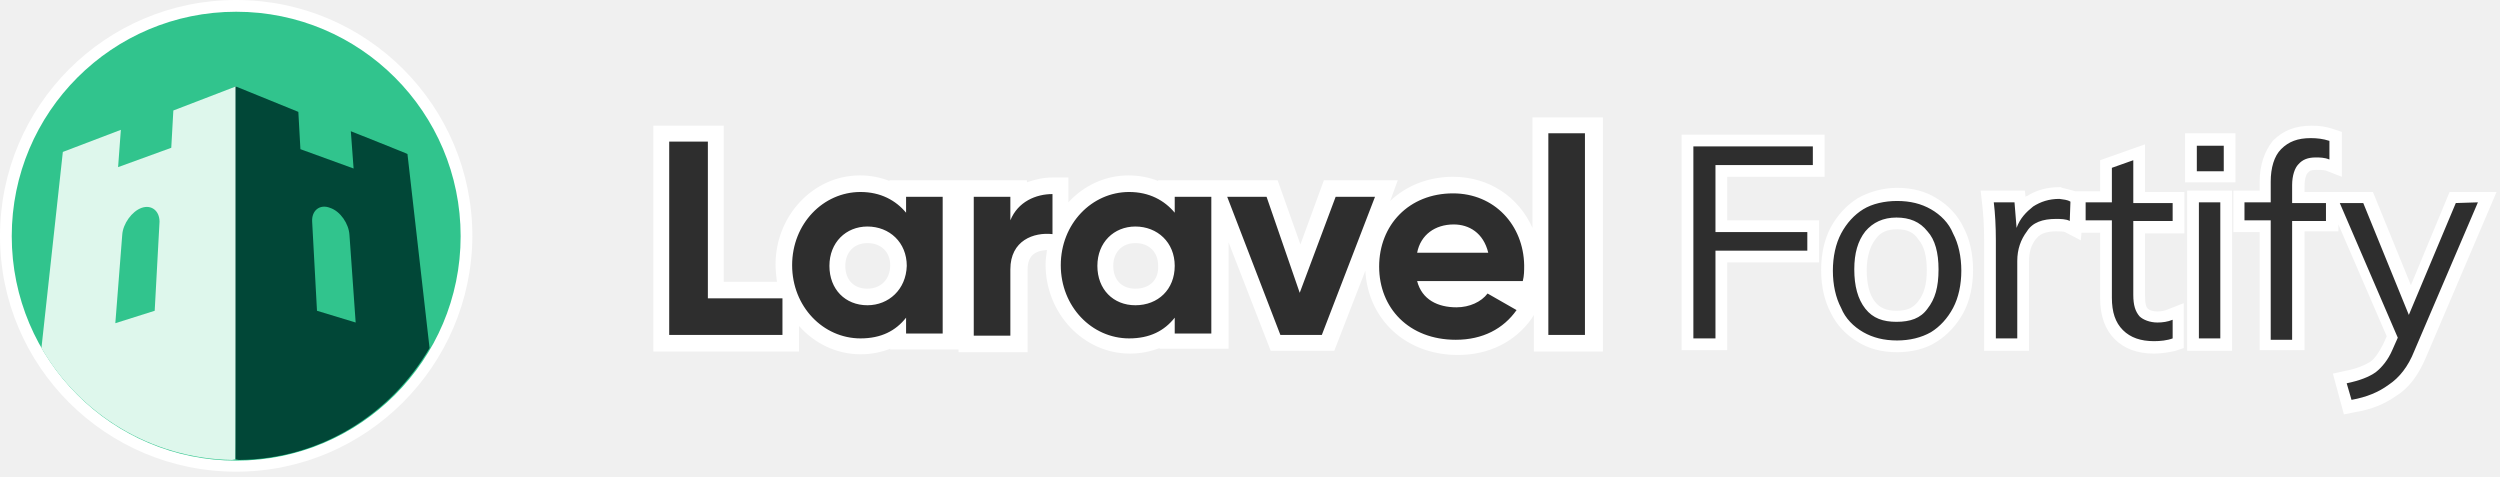
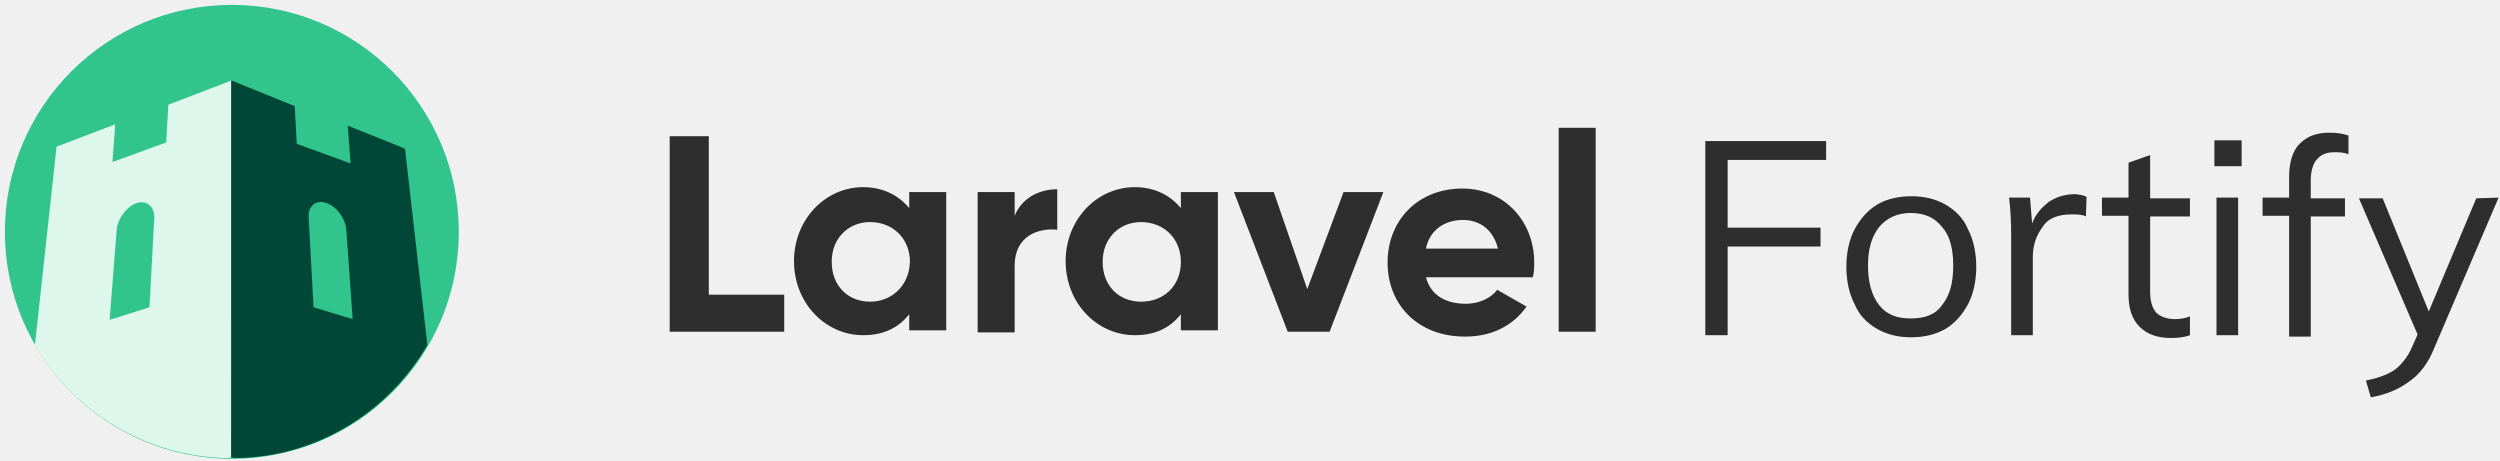
- <svg xmlns="http://www.w3.org/2000/svg" width="362" height="69" viewBox="0 0 362 69">
-   <style>.st0{fill:#fff}.st4{fill:#2e2e2e}</style>
-   <path class="st0" d="M221.9 17v16c-2-4.5-6.3-7.4-11.5-7.4-3.6 0-6.8 1.3-9.1 3.5l1.1-3h-10.7l-3.4 9.3-3.3-9.3h-17.3v.1c-1.3-.5-2.7-.8-4.3-.8-3.4 0-6.5 1.5-8.7 3.9v-3.6h-2.3c-1.3 0-2.6.3-3.7.7v-.3h-19.9v.1c-1.3-.5-2.7-.8-4.3-.8-6.7 0-12.2 5.8-12.2 12.9 0 .9.1 1.7.2 2.5h-7.7V18.2H94.6v32.7h21.1v-3.7c2.2 2.5 5.4 4.1 8.9 4.1 1.6 0 3-.3 4.3-.8v.1h9.9v.4h10V39c0-1.8.9-2.7 2.8-2.8-.1.7-.2 1.4-.2 2.1 0 7.1 5.5 12.9 12.2 12.9 1.6 0 3-.3 4.3-.8v.1h10V35.1l6.1 15.7h9.2l4.5-11.6c.4 7.1 5.9 12.2 13.4 12.2 4.5 0 8.3-1.9 10.7-5.3l.3-.5v5.3h10V17h-10.2zm-96.3 24.8c-2 0-3.2-1.3-3.2-3.3 0-2 1.3-3.3 3.2-3.3 2 0 3.3 1.3 3.3 3.2 0 2.1-1.4 3.4-3.3 3.4zm38.8 0c-2 0-3.2-1.3-3.2-3.3 0-2 1.3-3.3 3.2-3.3 2 0 3.3 1.3 3.3 3.3.1 2-1.2 3.3-3.3 3.3zM34.2 68.3C15.3 68.3 0 53 0 34.2 0 15.3 15.3 0 34.2 0s34.2 15.3 34.2 34.2C68.3 53 53 68.3 34.2 68.3z" />
-   <circle cx="34.2" cy="34.2" r="32.5" fill="#31c48d" />
-   <path d="M34.2 12.5 25.1 16l-.3 5.4-7.7 2.8.4-5.4L9.1 22 6 50.4c5.5 9.5 15.8 16 27.6 16.2l.5-.1c.1 0 .1-54 .1-54zM22.4 45l-5.7 1.8 1-12.8c.1-1.6 1.4-3.4 2.8-3.9s2.6.4 2.6 2L22.4 45z" fill="#def7ec" />
-   <path d="m50.8 19 .4 5.4-7.7-2.8-.3-5.4-9.1-3.7v54l.5.1c11.8-.1 22-6.6 27.6-16.2L59 22.3c.1 0-8.2-3.3-8.2-3.3zm-4.9 26-.7-12.9c-.1-1.6 1.1-2.6 2.6-2 1.5.5 2.7 2.3 2.8 3.9l.9 12.7-5.6-1.7z" fill="#014737" />
-   <path class="st0" d="m337.8 54.1 1.8-.4c1.6-.3 2.8-.8 3.6-1.3.7-.5 1.3-1.4 1.9-2.6l.5-1.1-7-16.2v1h-4.9v17.2h-6.5V33.6h-3.8v-6h3.8v-1.3c0-2.4.7-4.4 1.9-5.9l.1-.1c1.4-1.4 3.2-2.1 5.5-2.1 1.1 0 2 .1 3.2.5l1.2.4v6.5l-2.3-.9c-.4-.1-.8-.1-1.4-.1-.9 0-1 .2-1.1.3l-.1.1-.1.1c-.1.1-.4.7-.4 1.8v.9h9.9l5.5 13.5 5.6-13.5h6.8l-10.2 23.9c-1.1 2.6-2.5 4.5-4.3 5.6-1.7 1.2-3.6 2-6.1 2.4l-1.5.3-1.6-5.9zm-25.9-2.9c-2.4 0-4.3-.7-5.7-2.1-1.4-1.4-2.1-3.4-2.1-5.9v-9.5h-2.7l-.1 1.1-2.3-1.2c-.2-.1-.9-.1-1.3-.1-1 0-2.2.2-2.8 1l-.1.1c-.7.9-1 1.9-1 3.3v12.9h-6.5v-16c0-2-.1-3.8-.3-5.4l-.2-1.8h6.4l.1.9.1-.1h.1c1.4-.9 3-1.3 4.7-1.3h.2l.2.1c.1 0 .3.1.4.1.4.1.9.2 1.5.4h3.6v-4.5l6.5-2.3v6.9h5.7v6h-5.7v9c0 1.3.2 1.7.4 1.9.2.2.7.4 1.4.4.5 0 1.1-.1 1.5-.3l2.3-.9v6.5l-1.2.4c-.8.2-2 .4-3.1.4zm-37.2-.2c-2.2 0-4.1-.5-5.7-1.5-1.7-1-3.1-2.5-3.9-4.2-.9-1.7-1.4-3.8-1.4-6.2 0-2.4.5-4.5 1.4-6.2 1-1.8 2.3-3.2 3.9-4.2 1.6-.9 3.6-1.5 5.7-1.5 2.2 0 4.1.5 5.7 1.5 1.7 1 3.1 2.5 3.9 4.2.9 1.7 1.4 3.8 1.4 6.2 0 2.4-.5 4.5-1.4 6.2-1 1.8-2.3 3.2-3.9 4.2-1.5 1-3.6 1.5-5.7 1.5zm0-17.8c-1.4 0-2.4.4-3.1 1.4-.8 1-1.3 2.6-1.3 4.5 0 2 .4 3.6 1.2 4.6.7.9 1.7 1.3 3.1 1.3 1.5 0 2.4-.4 3.1-1.3.9-1.1 1.3-2.5 1.3-4.6 0-2-.4-3.5-1.2-4.4-.7-1.1-1.7-1.5-3.1-1.5zm42 17.6V27.6h6.5v23.2h-6.5zm-73.2 0V19.5h20.7v6.1h-14.1v6.3h13.3V38h-13.3v12.7h-6.6zm72.9-24.4v-7.1h7.3v7.1h-7.3z" />
-   <path class="st4" d="M245.2 49.1V21.2h17.3v2.7h-14.1v9.7h13.3v2.7h-13.3V49h-3.2v.1zm24.6-1c-1.4-.8-2.6-2-3.2-3.5-.8-1.5-1.2-3.4-1.2-5.4s.4-3.9 1.2-5.4c.8-1.5 1.9-2.7 3.2-3.5s3.1-1.2 4.9-1.2c1.9 0 3.5.4 4.9 1.2s2.6 2 3.2 3.5c.8 1.5 1.2 3.4 1.2 5.4s-.4 3.9-1.2 5.4c-.8 1.5-1.9 2.7-3.2 3.5-1.4.8-3.1 1.2-4.9 1.2-1.9 0-3.5-.4-4.9-1.2zm9.3-3.4c1.1-1.4 1.6-3.1 1.6-5.7 0-2.4-.5-4.3-1.6-5.5-1.1-1.4-2.6-2-4.5-2s-3.4.7-4.5 2c-1.1 1.4-1.6 3.2-1.6 5.5 0 2.4.5 4.3 1.6 5.7s2.6 1.9 4.5 1.9c2 0 3.5-.5 4.5-1.9zm20.7-15.5-.1 2.8c-.5-.3-1.4-.3-2-.3-1.9 0-3.4.5-4.2 1.8-.9 1.2-1.4 2.6-1.4 4.3V49H289V34.8c0-2-.1-3.9-.3-5.5h3l.3 3.7c.5-1.4 1.4-2.3 2.4-3.1 1.1-.7 2.3-1.1 3.8-1.1.6.1 1.1.1 1.6.4zm9.1 2.7v10.8c0 1.5.3 2.4.9 3.1.5.5 1.5.9 2.6.9.7 0 1.5-.1 2.2-.4V49c-.8.3-1.8.4-2.7.4-1.9 0-3.4-.5-4.5-1.6s-1.6-2.6-1.6-4.7V31.9H302v-2.6h3.8v-5l3.1-1.1v6.2h5.7V32h-5.7v-.1zm9.2-10.8h3.9v3.7h-3.9v-3.7zm.3 28V29.3h3.1V49h-3.1zm14.4-25.3c-.5.5-.9 1.6-.9 3v2.6h4.9V32h-4.9v17.2h-3.1V31.9H325v-2.6h3.8v-3c0-2 .5-3.7 1.5-4.7 1.1-1.1 2.4-1.6 4.3-1.6.9 0 1.8.1 2.7.4v2.7c-.7-.3-1.4-.3-2-.3-1.1 0-1.9.3-2.5 1zm26 5.5-9.2 21.5c-.9 2.3-2.2 3.9-3.7 4.9-1.5 1.1-3.2 1.8-5.4 2.2l-.7-2.4c1.9-.4 3.2-.9 4.2-1.6.9-.7 1.8-1.8 2.4-3.2l.8-1.8-8.4-19.5h3.4l6.6 16.2 6.8-16.2 3.2-.1zM220.7 38.4c-.1-5.8-4.3-10.4-10.3-10.4-6.4 0-10.7 4.6-10.7 10.6s4.3 10.6 11.1 10.6c3.9 0 6.9-1.6 8.8-4.3l-4.2-2.4c-.9 1.2-2.6 2-4.5 2-2.7 0-5-1.1-5.7-3.8h15.3c.2-.8.2-1.5.2-2.3zm-15.5-1.8c.5-2.6 2.6-4.1 5.3-4.1 2.2 0 4.3 1.2 5 4.1h-10.3zM152.4 28.1v5.8c-2.7-.3-6.1.9-6.1 5.1v9.6H141V28.5h5.3v3.4c1.1-2.7 3.7-3.8 6.1-3.8zM102.5 43.2h10.8v5.3H96.9v-28h5.6zM131.2 28.5v2.3c-1.5-1.8-3.7-3-6.6-3-5.4 0-9.9 4.6-9.9 10.6s4.5 10.6 9.9 10.6c3 0 5.1-1.1 6.6-3v2.3h5.3V28.5h-5.3zm-5.6 15.7c-3.2 0-5.5-2.3-5.5-5.7s2.4-5.7 5.5-5.7c3.2 0 5.7 2.3 5.7 5.7-.1 3.4-2.6 5.7-5.7 5.7zM193.4 28.5h5.7l-7.7 20h-6l-7.7-20h5.7l4.8 13.9 5.2-13.9zM224.2 19.3h5.3v29.2h-5.3zM170.1 28.5v2.3c-1.5-1.8-3.7-3-6.6-3-5.4 0-9.9 4.6-9.9 10.6s4.5 10.6 9.9 10.6c3 0 5.1-1.1 6.6-3v2.3h5.3V28.5h-5.3zm-5.7 15.7c-3.2 0-5.5-2.3-5.5-5.7s2.4-5.7 5.5-5.7c3.2 0 5.7 2.3 5.7 5.7 0 3.4-2.4 5.7-5.7 5.7z" />
+ <svg xmlns="http://www.w3.org/2000/svg" viewBox="0 0 358 66">
+   <style>
+         #fortify { fill: #2e2e2e } @media (prefers-color-scheme:dark) { #fortify { fill: #fff } }
+     </style>
+   <path d="M33.2 65.7C51.149 65.7 65.7 51.149 65.7 33.2C65.7 15.251 51.149 0.7 33.2 0.7C15.251 0.7 0.7 15.251 0.7 33.2C0.7 51.149 15.251 65.7 33.2 65.7Z" fill="#31C48D" />
+   <path d="M33.2 11.5L24.1 15L23.8 20.4L16.1 23.2L16.5 17.8L8.1 21L5 49.4C10.5 58.9 20.8 65.4 32.6 65.6L33.1 65.5C33.2 65.5 33.2 11.5 33.2 11.5ZM21.4 44L15.7 45.8L16.7 33C16.8 31.4 18.1 29.6 19.5 29.1C20.9 28.6 22.1 29.5 22.1 31.1L21.4 44Z" fill="#DEF7EC" />
+   <path d="M49.8 18L50.2 23.4L42.5 20.6L42.2 15.2L33.1 11.5V65.5L33.6 65.6C45.4 65.5 55.6 59 61.2 49.4L58 21.3C58.1 21.3 49.8 18 49.8 18ZM44.9 44L44.2 31.1C44.1 29.5 45.3 28.5 46.8 29.1C48.3 29.6 49.5 31.4 49.6 33L50.5 45.7L44.9 44Z" fill="#014737" />
+   <path id="fortify" d="M244.2 48.1V20.2H261.5V22.9H247.4V32.6H260.7V35.3H247.4V48H244.2V48.1ZM268.8 47.1C267.4 46.3 266.2 45.1 265.6 43.6C264.8 42.1 264.4 40.2 264.4 38.2C264.4 36.2 264.8 34.3 265.6 32.8C266.4 31.3 267.5 30.1 268.8 29.3C270.1 28.5 271.9 28.1 273.7 28.1C275.6 28.1 277.2 28.5 278.6 29.3C280 30.1 281.2 31.3 281.8 32.8C282.6 34.3 283 36.2 283 38.2C283 40.2 282.6 42.1 281.8 43.6C281 45.1 279.9 46.3 278.6 47.1C277.2 47.9 275.5 48.3 273.7 48.3C271.8 48.3 270.2 47.9 268.8 47.1ZM278.1 43.7C279.2 42.3 279.7 40.6 279.7 38C279.7 35.6 279.2 33.7 278.1 32.5C277 31.1 275.5 30.5 273.6 30.5C271.7 30.5 270.2 31.2 269.1 32.5C268 33.9 267.5 35.7 267.5 38C267.5 40.4 268 42.3 269.1 43.7C270.2 45.1 271.7 45.6 273.6 45.6C275.6 45.6 277.1 45.1 278.1 43.7ZM298.8 28.2L298.7 31C298.2 30.7 297.3 30.7 296.7 30.7C294.8 30.7 293.3 31.2 292.5 32.5C291.6 33.7 291.1 35.1 291.1 36.8V48H288V33.8C288 31.8 287.9 29.9 287.7 28.3H290.7L291 32C291.5 30.6 292.4 29.7 293.4 28.9C294.5 28.2 295.7 27.8 297.2 27.8C297.8 27.9 298.3 27.9 298.8 28.2ZM307.9 30.9V41.7C307.9 43.2 308.2 44.1 308.8 44.8C309.3 45.3 310.3 45.7 311.4 45.7C312.1 45.7 312.9 45.6 313.6 45.3V48C312.8 48.3 311.8 48.4 310.9 48.4C309 48.4 307.5 47.9 306.4 46.8C305.3 45.7 304.8 44.2 304.8 42.1V30.9H301V28.3H304.8V23.3L307.9 22.2V28.4H313.6V31H307.9V30.9ZM317.1 20.1H321V23.8H317.1V20.1ZM317.4 48.1V28.3H320.5V48H317.4V48.1ZM331.8 22.8C331.3 23.3 330.9 24.4 330.9 25.8V28.4H335.8V31H330.9V48.2H327.8V30.9H324V28.3H327.8V25.3C327.8 23.3 328.3 21.6 329.3 20.6C330.4 19.5 331.7 19 333.6 19C334.5 19 335.4 19.1 336.3 19.4V22.1C335.6 21.8 334.9 21.8 334.3 21.8C333.2 21.8 332.4 22.1 331.8 22.8ZM357.8 28.3L348.6 49.8C347.7 52.1 346.4 53.7 344.9 54.7C343.4 55.8 341.7 56.5 339.5 56.9L338.8 54.5C340.7 54.1 342 53.6 343 52.9C343.9 52.2 344.8 51.1 345.4 49.7L346.2 47.9L337.8 28.4H341.2L347.8 44.6L354.6 28.4L357.8 28.3ZM219.7 37.4C219.6 31.6 215.4 27 209.4 27C203 27 198.7 31.6 198.7 37.6C198.7 43.6 203 48.2 209.8 48.2C213.7 48.2 216.7 46.6 218.6 43.9L214.4 41.5C213.5 42.7 211.8 43.5 209.9 43.5C207.2 43.5 204.9 42.4 204.2 39.7H219.5C219.7 38.9 219.7 38.2 219.7 37.4ZM204.2 35.6C204.7 33 206.8 31.5 209.5 31.5C211.7 31.5 213.8 32.7 214.5 35.6H204.2ZM151.4 27.1V32.9C148.7 32.6 145.3 33.8 145.3 38V47.6H140V27.5H145.3V30.9C146.4 28.2 149 27.1 151.4 27.1ZM101.5 42.2H112.3V47.5H95.9V19.5H101.5V42.2ZM130.2 27.5V29.8C128.7 28 126.5 26.8 123.6 26.8C118.2 26.8 113.7 31.4 113.7 37.4C113.7 43.4 118.2 48 123.6 48C126.6 48 128.7 46.9 130.2 45V47.3H135.5V27.5H130.2ZM124.6 43.2C121.4 43.2 119.1 40.9 119.1 37.5C119.1 34.1 121.5 31.8 124.6 31.8C127.8 31.8 130.3 34.1 130.3 37.5C130.2 40.9 127.7 43.2 124.6 43.2ZM192.4 27.5H198.1L190.4 47.5H184.4L176.7 27.5H182.4L187.2 41.4L192.4 27.5ZM223.2 18.3H228.5V47.5H223.2V18.3ZM169.1 27.5V29.8C167.6 28 165.4 26.8 162.5 26.8C157.1 26.8 152.6 31.4 152.6 37.4C152.6 43.4 157.1 48 162.5 48C165.5 48 167.6 46.9 169.1 45V47.3H174.4V27.5H169.1ZM163.4 43.2C160.2 43.2 157.9 40.9 157.9 37.5C157.9 34.1 160.3 31.8 163.4 31.8C166.6 31.8 169.1 34.1 169.1 37.5C169.1 40.9 166.7 43.2 163.4 43.2Z" />
</svg>
